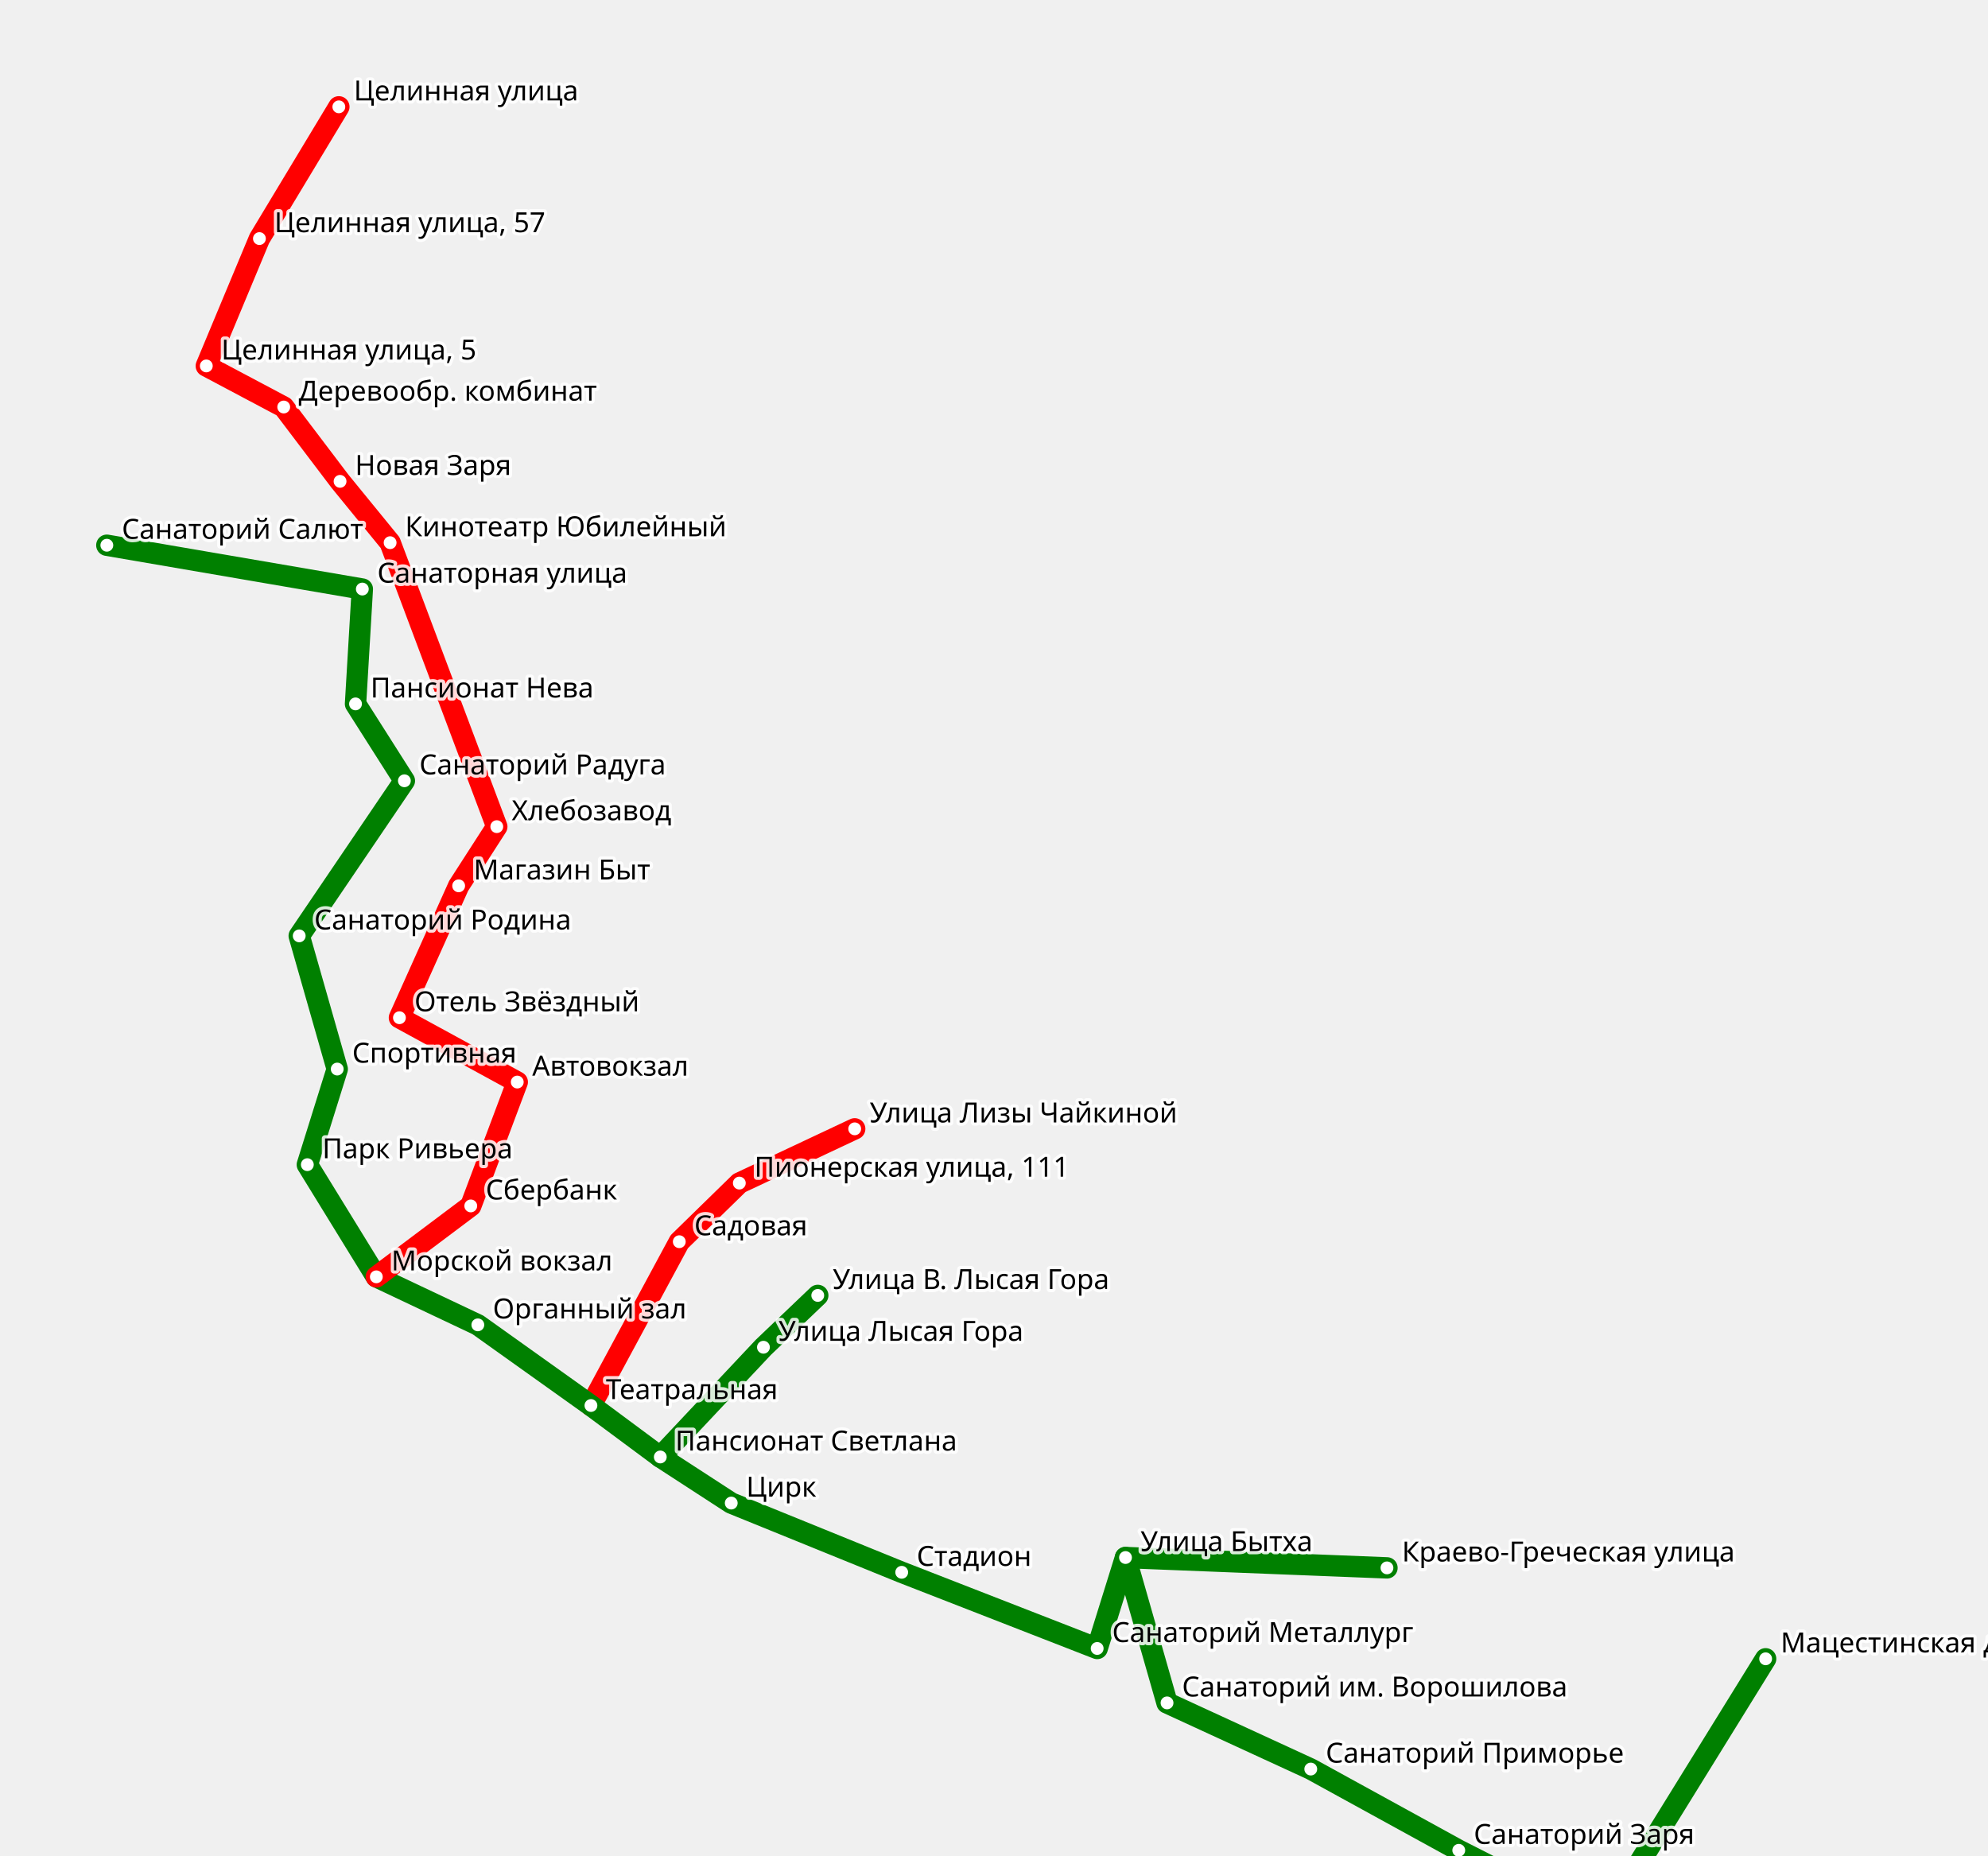
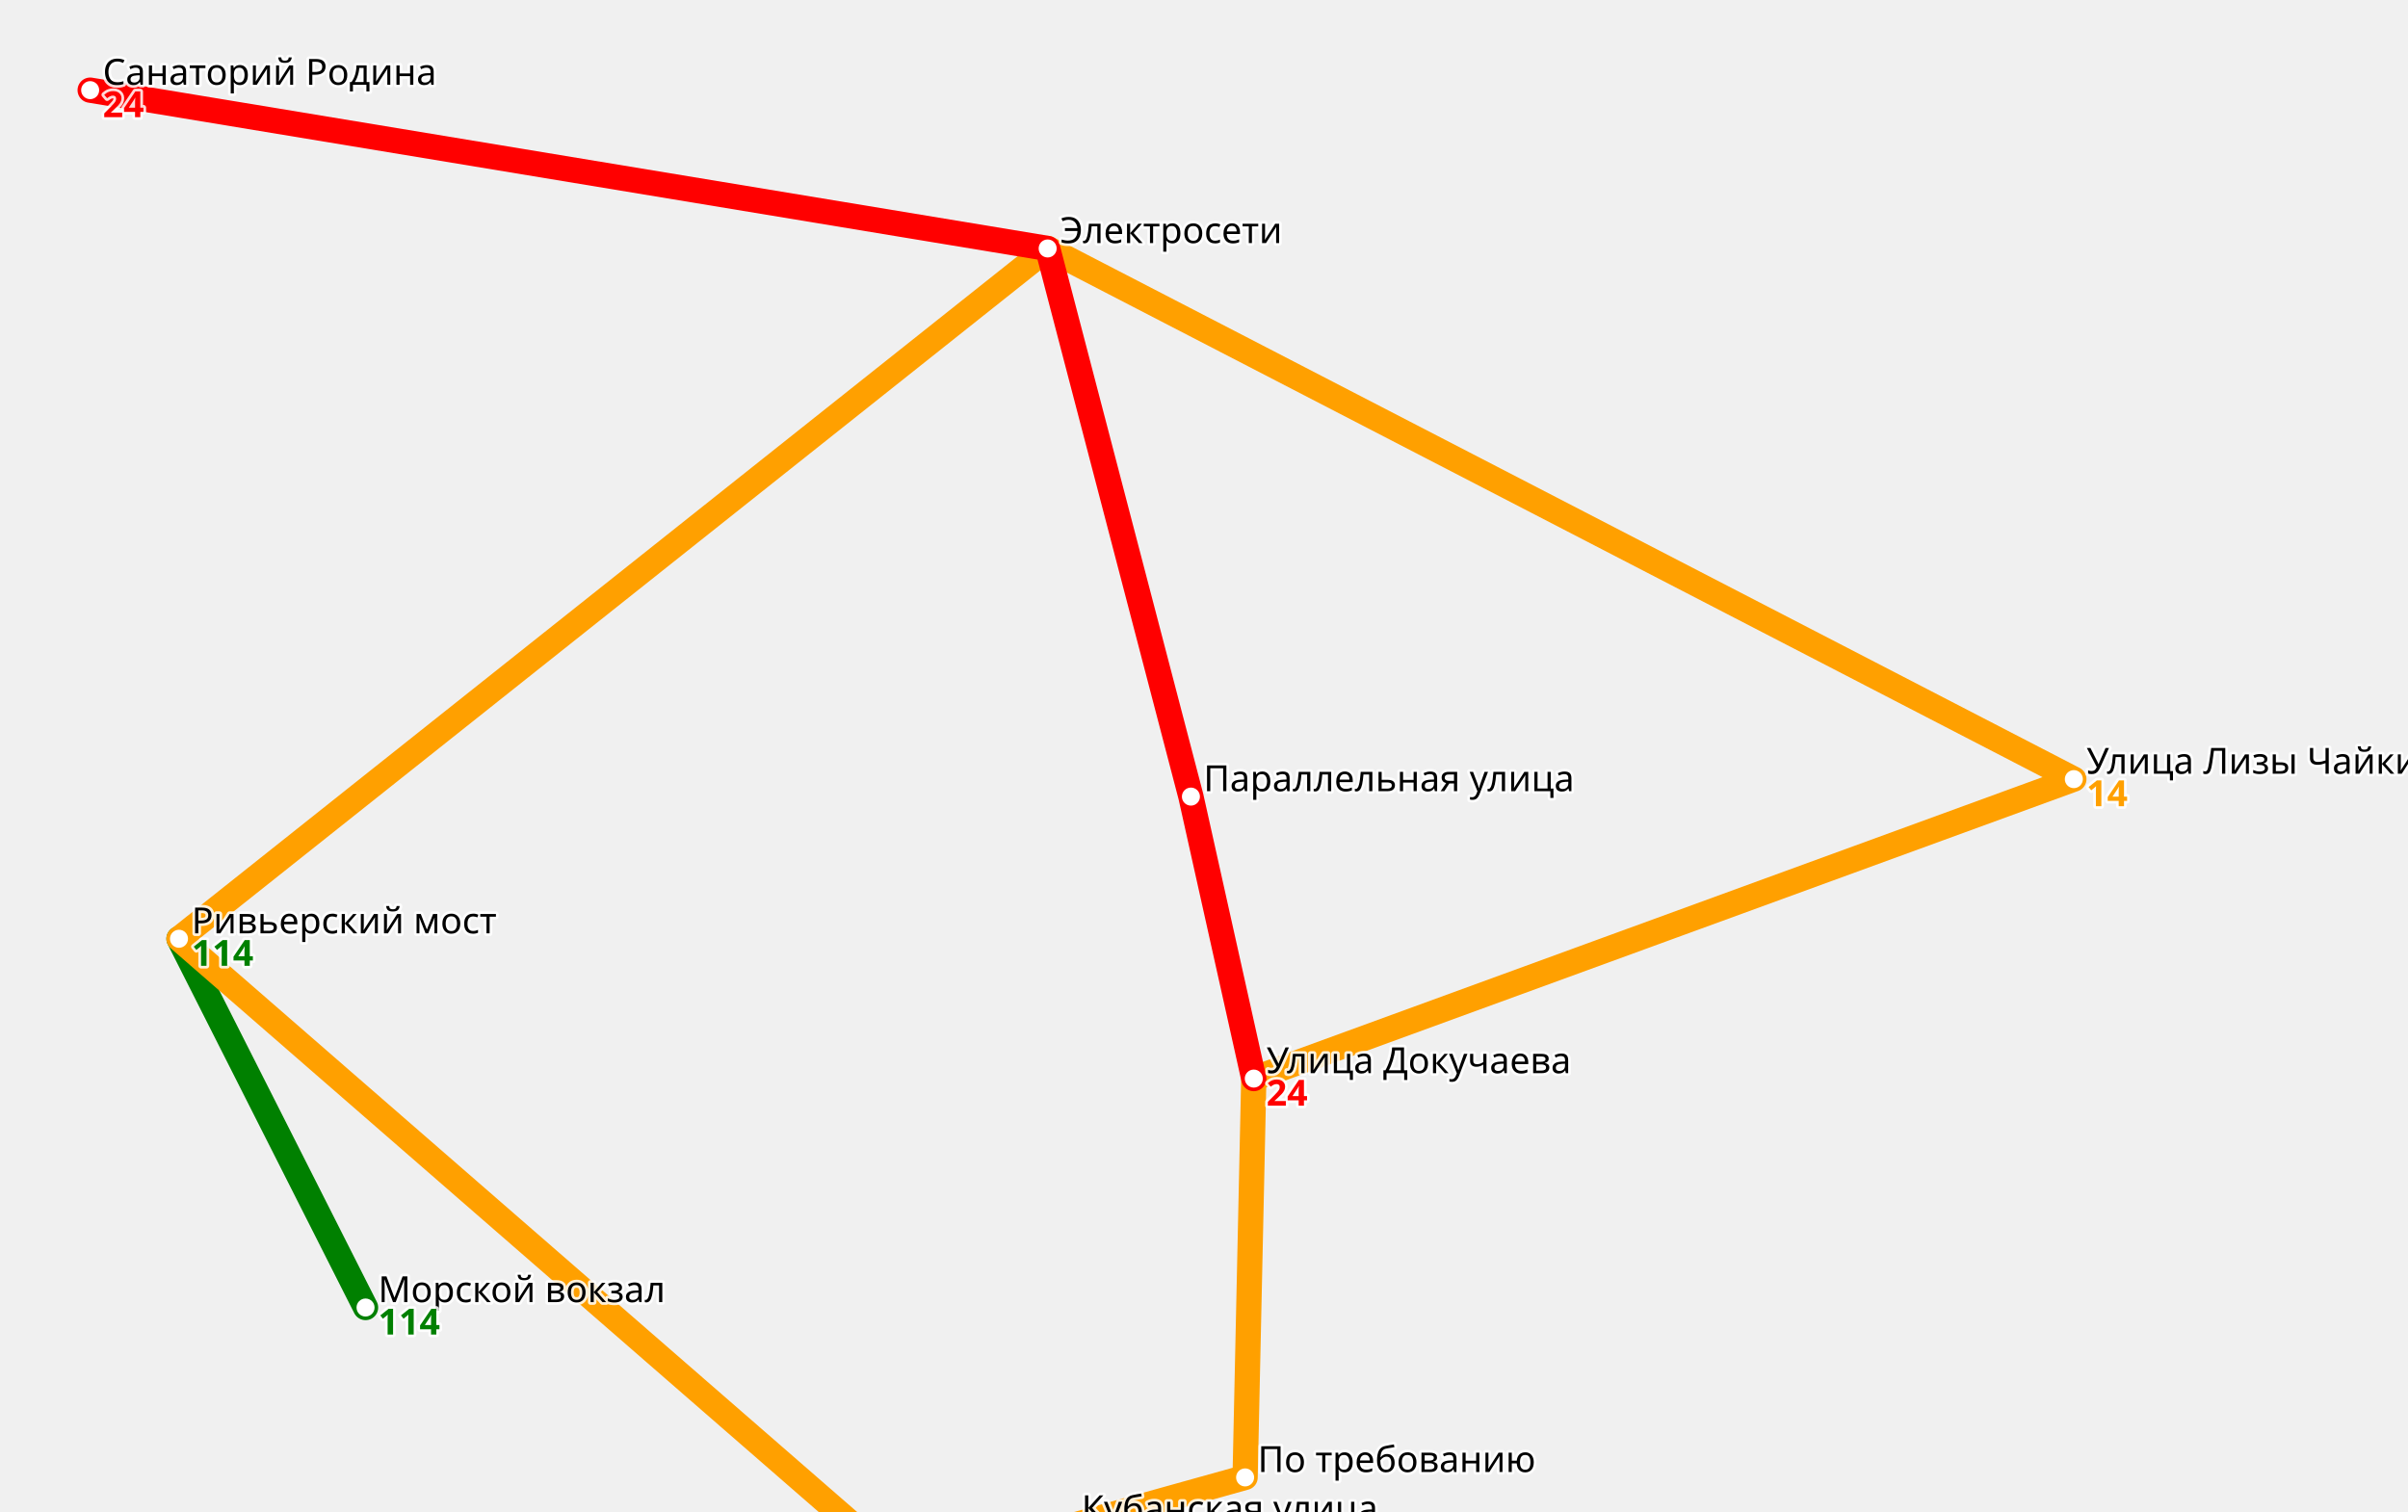
<svg xmlns="http://www.w3.org/2000/svg" version="1.1">
-   <polyline fill="none" stroke="red" stroke-width="10" stroke-linecap="round" stroke-linejoin="round" points="399.983,528.273 345.993,553.659 317.894,581.093 276.547,657.748 317.894,581.093 345.993,553.659 399.983,528.273 " />
-   <polyline fill="none" stroke="green" stroke-width="10" stroke-linecap="round" stroke-linejoin="round" points="50,255.16 169.562,275.668 166.376,329.409 189.24,365.389 140.028,437.971 157.815,500.299 143.828,545.039 176.116,597.528 223.619,620.002 276.547,657.748 309.001,681.832 342.21,703.401 421.984,735.806 513.456,771.445 526.713,728.887 513.456,771.445 421.984,735.806 342.21,703.401 309.001,681.832 276.547,657.748 223.619,620.002 176.116,597.528 143.828,545.039 157.815,500.299 140.028,437.971 189.24,365.389 166.376,329.409 169.562,275.668 50,255.16 " />
-   <polyline fill="none" stroke="red" stroke-width="10" stroke-linecap="round" stroke-linejoin="round" points="176.116,597.528 220.309,564.344 242.069,506.38 186.926,476.273 214.642,414.551 232.487,386.851 182.57,253.965 159.142,225.261 132.778,190.476 96.549,171.246 121.404,111.656 158.57,50 121.404,111.656 96.549,171.246 132.778,190.476 159.142,225.261 182.57,253.965 232.487,386.851 214.642,414.551 186.926,476.273 242.069,506.38 220.309,564.344 176.116,597.528 " />
-   <polyline fill="none" stroke="green" stroke-width="10" stroke-linecap="round" stroke-linejoin="round" points="309.001,681.832 357.276,630.48 382.695,606.23 357.276,630.48 309.001,681.832 " />
-   <polyline fill="none" stroke="red" stroke-width="10" stroke-linecap="round" stroke-linejoin="round" points="" />
-   <polyline fill="none" stroke="green" stroke-width="10" stroke-linecap="round" stroke-linejoin="round" points="649.071,733.732 526.713,728.887 546.151,796.914 613.415,827.883 682.67,865.912 749.743,900 826.282,776.282 749.743,900 682.67,865.912 613.415,827.883 546.151,796.914 526.713,728.887 649.071,733.732 " />
-   <circle fill="white" stroke="none" stroke-width="1" cx="242.069" cy="506.38" r="3" />
-   <circle fill="white" stroke="none" stroke-width="1" cx="132.778" cy="190.476" r="3" />
-   <circle fill="white" stroke="none" stroke-width="1" cx="182.57" cy="253.965" r="3" />
-   <circle fill="white" stroke="none" stroke-width="1" cx="649.071" cy="733.732" r="3" />
-   <circle fill="white" stroke="none" stroke-width="1" cx="214.642" cy="414.551" r="3" />
-   <circle fill="white" stroke="none" stroke-width="1" cx="749.743" cy="900" r="3" />
-   <circle fill="white" stroke="none" stroke-width="1" cx="826.282" cy="776.282" r="3" />
-   <circle fill="white" stroke="none" stroke-width="1" cx="176.116" cy="597.528" r="3" />
-   <circle fill="white" stroke="none" stroke-width="1" cx="159.142" cy="225.261" r="3" />
-   <circle fill="white" stroke="none" stroke-width="1" cx="223.619" cy="620.002" r="3" />
-   <circle fill="white" stroke="none" stroke-width="1" cx="186.926" cy="476.273" r="3" />
-   <circle fill="white" stroke="none" stroke-width="1" cx="166.376" cy="329.409" r="3" />
-   <circle fill="white" stroke="none" stroke-width="1" cx="309.001" cy="681.832" r="3" />
-   <circle fill="white" stroke="none" stroke-width="1" cx="143.828" cy="545.039" r="3" />
-   <circle fill="white" stroke="none" stroke-width="1" cx="345.993" cy="553.659" r="3" />
-   <circle fill="white" stroke="none" stroke-width="1" cx="317.894" cy="581.093" r="3" />
-   <circle fill="white" stroke="none" stroke-width="1" cx="682.67" cy="865.912" r="3" />
-   <circle fill="white" stroke="none" stroke-width="1" cx="513.456" cy="771.445" r="3" />
-   <circle fill="white" stroke="none" stroke-width="1" cx="613.415" cy="827.883" r="3" />
-   <circle fill="white" stroke="none" stroke-width="1" cx="189.24" cy="365.389" r="3" />
-   <circle fill="white" stroke="none" stroke-width="1" cx="140.028" cy="437.971" r="3" />
-   <circle fill="white" stroke="none" stroke-width="1" cx="50" cy="255.16" r="3" />
-   <circle fill="white" stroke="none" stroke-width="1" cx="546.151" cy="796.914" r="3" />
-   <circle fill="white" stroke="none" stroke-width="1" cx="169.562" cy="275.668" r="3" />
-   <circle fill="white" stroke="none" stroke-width="1" cx="220.309" cy="564.344" r="3" />
-   <circle fill="white" stroke="none" stroke-width="1" cx="157.815" cy="500.299" r="3" />
-   <circle fill="white" stroke="none" stroke-width="1" cx="421.984" cy="735.806" r="3" />
-   <circle fill="white" stroke="none" stroke-width="1" cx="276.547" cy="657.748" r="3" />
-   <circle fill="white" stroke="none" stroke-width="1" cx="526.713" cy="728.887" r="3" />
-   <circle fill="white" stroke="none" stroke-width="1" cx="382.695" cy="606.23" r="3" />
-   <circle fill="white" stroke="none" stroke-width="1" cx="399.983" cy="528.273" r="3" />
-   <circle fill="white" stroke="none" stroke-width="1" cx="357.276" cy="630.48" r="3" />
-   <circle fill="white" stroke="none" stroke-width="1" cx="232.487" cy="386.851" r="3" />
-   <circle fill="white" stroke="none" stroke-width="1" cx="158.57" cy="50" r="3" />
-   <circle fill="white" stroke="none" stroke-width="1" cx="96.549" cy="171.246" r="3" />
-   <circle fill="white" stroke="none" stroke-width="1" cx="121.404" cy="111.656" r="3" />
-   <circle fill="white" stroke="none" stroke-width="1" cx="342.21" cy="703.401" r="3" />
-   <text fill="rgba(255,255,255,0.85)" stroke="rgba(255,255,255,0.85)" stroke-width="3" stroke-linecap="round" stroke-linejoin="round" x="242.069" y="506.38" dx="7" dy="-3" font-size="13" font-family="Verdana">Автовокзал</text>
-   <text fill="black" stroke="none" stroke-width="1" x="242.069" y="506.38" dx="7" dy="-3" font-size="13" font-family="Verdana">Автовокзал</text>
-   <text fill="rgba(255,255,255,0.85)" stroke="rgba(255,255,255,0.85)" stroke-width="3" stroke-linecap="round" stroke-linejoin="round" x="132.778" y="190.476" dx="7" dy="-3" font-size="13" font-family="Verdana">Деревообр. комбинат</text>
-   <text fill="black" stroke="none" stroke-width="1" x="132.778" y="190.476" dx="7" dy="-3" font-size="13" font-family="Verdana">Деревообр. комбинат</text>
-   <text fill="rgba(255,255,255,0.85)" stroke="rgba(255,255,255,0.85)" stroke-width="3" stroke-linecap="round" stroke-linejoin="round" x="182.57" y="253.965" dx="7" dy="-3" font-size="13" font-family="Verdana">Кинотеатр Юбилейный</text>
-   <text fill="black" stroke="none" stroke-width="1" x="182.57" y="253.965" dx="7" dy="-3" font-size="13" font-family="Verdana">Кинотеатр Юбилейный</text>
-   <text fill="rgba(255,255,255,0.85)" stroke="rgba(255,255,255,0.85)" stroke-width="3" stroke-linecap="round" stroke-linejoin="round" x="649.071" y="733.732" dx="7" dy="-3" font-size="13" font-family="Verdana">Краево-Греческая улица</text>
-   <text fill="black" stroke="none" stroke-width="1" x="649.071" y="733.732" dx="7" dy="-3" font-size="13" font-family="Verdana">Краево-Греческая улица</text>
-   <text fill="rgba(255,255,255,0.85)" stroke="rgba(255,255,255,0.85)" stroke-width="3" stroke-linecap="round" stroke-linejoin="round" x="214.642" y="414.551" dx="7" dy="-3" font-size="13" font-family="Verdana">Магазин Быт</text>
-   <text fill="black" stroke="none" stroke-width="1" x="214.642" y="414.551" dx="7" dy="-3" font-size="13" font-family="Verdana">Магазин Быт</text>
-   <text fill="rgba(255,255,255,0.85)" stroke="rgba(255,255,255,0.85)" stroke-width="3" stroke-linecap="round" stroke-linejoin="round" x="749.743" y="900" dx="7" dy="-3" font-size="13" font-family="Verdana">Мацеста</text>
-   <text fill="black" stroke="none" stroke-width="1" x="749.743" y="900" dx="7" dy="-3" font-size="13" font-family="Verdana">Мацеста</text>
-   <text fill="rgba(255,255,255,0.85)" stroke="rgba(255,255,255,0.85)" stroke-width="3" stroke-linecap="round" stroke-linejoin="round" x="826.282" y="776.282" dx="7" dy="-3" font-size="13" font-family="Verdana">Мацестинская долина</text>
-   <text fill="black" stroke="none" stroke-width="1" x="826.282" y="776.282" dx="7" dy="-3" font-size="13" font-family="Verdana">Мацестинская долина</text>
-   <text fill="rgba(255,255,255,0.85)" stroke="rgba(255,255,255,0.85)" stroke-width="3" stroke-linecap="round" stroke-linejoin="round" x="176.116" y="597.528" dx="7" dy="-3" font-size="13" font-family="Verdana">Морской вокзал</text>
-   <text fill="black" stroke="none" stroke-width="1" x="176.116" y="597.528" dx="7" dy="-3" font-size="13" font-family="Verdana">Морской вокзал</text>
-   <text fill="rgba(255,255,255,0.85)" stroke="rgba(255,255,255,0.85)" stroke-width="3" stroke-linecap="round" stroke-linejoin="round" x="159.142" y="225.261" dx="7" dy="-3" font-size="13" font-family="Verdana">Новая Заря</text>
-   <text fill="black" stroke="none" stroke-width="1" x="159.142" y="225.261" dx="7" dy="-3" font-size="13" font-family="Verdana">Новая Заря</text>
-   <text fill="rgba(255,255,255,0.85)" stroke="rgba(255,255,255,0.85)" stroke-width="3" stroke-linecap="round" stroke-linejoin="round" x="223.619" y="620.002" dx="7" dy="-3" font-size="13" font-family="Verdana">Органный зал</text>
-   <text fill="black" stroke="none" stroke-width="1" x="223.619" y="620.002" dx="7" dy="-3" font-size="13" font-family="Verdana">Органный зал</text>
-   <text fill="rgba(255,255,255,0.85)" stroke="rgba(255,255,255,0.85)" stroke-width="3" stroke-linecap="round" stroke-linejoin="round" x="186.926" y="476.273" dx="7" dy="-3" font-size="13" font-family="Verdana">Отель Звёздный</text>
-   <text fill="black" stroke="none" stroke-width="1" x="186.926" y="476.273" dx="7" dy="-3" font-size="13" font-family="Verdana">Отель Звёздный</text>
-   <text fill="rgba(255,255,255,0.85)" stroke="rgba(255,255,255,0.85)" stroke-width="3" stroke-linecap="round" stroke-linejoin="round" x="166.376" y="329.409" dx="7" dy="-3" font-size="13" font-family="Verdana">Пансионат Нева</text>
-   <text fill="black" stroke="none" stroke-width="1" x="166.376" y="329.409" dx="7" dy="-3" font-size="13" font-family="Verdana">Пансионат Нева</text>
-   <text fill="rgba(255,255,255,0.85)" stroke="rgba(255,255,255,0.85)" stroke-width="3" stroke-linecap="round" stroke-linejoin="round" x="309.001" y="681.832" dx="7" dy="-3" font-size="13" font-family="Verdana">Пансионат Светлана</text>
-   <text fill="black" stroke="none" stroke-width="1" x="309.001" y="681.832" dx="7" dy="-3" font-size="13" font-family="Verdana">Пансионат Светлана</text>
-   <text fill="rgba(255,255,255,0.85)" stroke="rgba(255,255,255,0.85)" stroke-width="3" stroke-linecap="round" stroke-linejoin="round" x="143.828" y="545.039" dx="7" dy="-3" font-size="13" font-family="Verdana">Парк Ривьера</text>
-   <text fill="black" stroke="none" stroke-width="1" x="143.828" y="545.039" dx="7" dy="-3" font-size="13" font-family="Verdana">Парк Ривьера</text>
-   <text fill="rgba(255,255,255,0.85)" stroke="rgba(255,255,255,0.85)" stroke-width="3" stroke-linecap="round" stroke-linejoin="round" x="345.993" y="553.659" dx="7" dy="-3" font-size="13" font-family="Verdana">Пионерская улица, 111</text>
-   <text fill="black" stroke="none" stroke-width="1" x="345.993" y="553.659" dx="7" dy="-3" font-size="13" font-family="Verdana">Пионерская улица, 111</text>
-   <text fill="rgba(255,255,255,0.85)" stroke="rgba(255,255,255,0.85)" stroke-width="3" stroke-linecap="round" stroke-linejoin="round" x="317.894" y="581.093" dx="7" dy="-3" font-size="13" font-family="Verdana">Садовая</text>
-   <text fill="black" stroke="none" stroke-width="1" x="317.894" y="581.093" dx="7" dy="-3" font-size="13" font-family="Verdana">Садовая</text>
-   <text fill="rgba(255,255,255,0.85)" stroke="rgba(255,255,255,0.85)" stroke-width="3" stroke-linecap="round" stroke-linejoin="round" x="682.67" y="865.912" dx="7" dy="-3" font-size="13" font-family="Verdana">Санаторий Заря</text>
-   <text fill="black" stroke="none" stroke-width="1" x="682.67" y="865.912" dx="7" dy="-3" font-size="13" font-family="Verdana">Санаторий Заря</text>
-   <text fill="rgba(255,255,255,0.85)" stroke="rgba(255,255,255,0.85)" stroke-width="3" stroke-linecap="round" stroke-linejoin="round" x="513.456" y="771.445" dx="7" dy="-3" font-size="13" font-family="Verdana">Санаторий Металлург</text>
-   <text fill="black" stroke="none" stroke-width="1" x="513.456" y="771.445" dx="7" dy="-3" font-size="13" font-family="Verdana">Санаторий Металлург</text>
-   <text fill="rgba(255,255,255,0.85)" stroke="rgba(255,255,255,0.85)" stroke-width="3" stroke-linecap="round" stroke-linejoin="round" x="613.415" y="827.883" dx="7" dy="-3" font-size="13" font-family="Verdana">Санаторий Приморье</text>
-   <text fill="black" stroke="none" stroke-width="1" x="613.415" y="827.883" dx="7" dy="-3" font-size="13" font-family="Verdana">Санаторий Приморье</text>
-   <text fill="rgba(255,255,255,0.85)" stroke="rgba(255,255,255,0.85)" stroke-width="3" stroke-linecap="round" stroke-linejoin="round" x="189.24" y="365.389" dx="7" dy="-3" font-size="13" font-family="Verdana">Санаторий Радуга</text>
-   <text fill="black" stroke="none" stroke-width="1" x="189.24" y="365.389" dx="7" dy="-3" font-size="13" font-family="Verdana">Санаторий Радуга</text>
-   <text fill="rgba(255,255,255,0.85)" stroke="rgba(255,255,255,0.85)" stroke-width="3" stroke-linecap="round" stroke-linejoin="round" x="140.028" y="437.971" dx="7" dy="-3" font-size="13" font-family="Verdana">Санаторий Родина</text>
-   <text fill="black" stroke="none" stroke-width="1" x="140.028" y="437.971" dx="7" dy="-3" font-size="13" font-family="Verdana">Санаторий Родина</text>
-   <text fill="rgba(255,255,255,0.85)" stroke="rgba(255,255,255,0.85)" stroke-width="3" stroke-linecap="round" stroke-linejoin="round" x="50" y="255.16" dx="7" dy="-3" font-size="13" font-family="Verdana">Санаторий Салют</text>
-   <text fill="black" stroke="none" stroke-width="1" x="50" y="255.16" dx="7" dy="-3" font-size="13" font-family="Verdana">Санаторий Салют</text>
-   <text fill="rgba(255,255,255,0.85)" stroke="rgba(255,255,255,0.85)" stroke-width="3" stroke-linecap="round" stroke-linejoin="round" x="546.151" y="796.914" dx="7" dy="-3" font-size="13" font-family="Verdana">Санаторий им. Ворошилова</text>
-   <text fill="black" stroke="none" stroke-width="1" x="546.151" y="796.914" dx="7" dy="-3" font-size="13" font-family="Verdana">Санаторий им. Ворошилова</text>
-   <text fill="rgba(255,255,255,0.85)" stroke="rgba(255,255,255,0.85)" stroke-width="3" stroke-linecap="round" stroke-linejoin="round" x="169.562" y="275.668" dx="7" dy="-3" font-size="13" font-family="Verdana">Санаторная улица</text>
-   <text fill="black" stroke="none" stroke-width="1" x="169.562" y="275.668" dx="7" dy="-3" font-size="13" font-family="Verdana">Санаторная улица</text>
-   <text fill="rgba(255,255,255,0.85)" stroke="rgba(255,255,255,0.85)" stroke-width="3" stroke-linecap="round" stroke-linejoin="round" x="220.309" y="564.344" dx="7" dy="-3" font-size="13" font-family="Verdana">Сбербанк</text>
-   <text fill="black" stroke="none" stroke-width="1" x="220.309" y="564.344" dx="7" dy="-3" font-size="13" font-family="Verdana">Сбербанк</text>
-   <text fill="rgba(255,255,255,0.85)" stroke="rgba(255,255,255,0.85)" stroke-width="3" stroke-linecap="round" stroke-linejoin="round" x="157.815" y="500.299" dx="7" dy="-3" font-size="13" font-family="Verdana">Спортивная</text>
-   <text fill="black" stroke="none" stroke-width="1" x="157.815" y="500.299" dx="7" dy="-3" font-size="13" font-family="Verdana">Спортивная</text>
-   <text fill="rgba(255,255,255,0.85)" stroke="rgba(255,255,255,0.85)" stroke-width="3" stroke-linecap="round" stroke-linejoin="round" x="421.984" y="735.806" dx="7" dy="-3" font-size="13" font-family="Verdana">Стадион</text>
-   <text fill="black" stroke="none" stroke-width="1" x="421.984" y="735.806" dx="7" dy="-3" font-size="13" font-family="Verdana">Стадион</text>
-   <text fill="rgba(255,255,255,0.85)" stroke="rgba(255,255,255,0.85)" stroke-width="3" stroke-linecap="round" stroke-linejoin="round" x="276.547" y="657.748" dx="7" dy="-3" font-size="13" font-family="Verdana">Театральная</text>
-   <text fill="black" stroke="none" stroke-width="1" x="276.547" y="657.748" dx="7" dy="-3" font-size="13" font-family="Verdana">Театральная</text>
-   <text fill="rgba(255,255,255,0.85)" stroke="rgba(255,255,255,0.85)" stroke-width="3" stroke-linecap="round" stroke-linejoin="round" x="526.713" y="728.887" dx="7" dy="-3" font-size="13" font-family="Verdana">Улица Бытха</text>
-   <text fill="black" stroke="none" stroke-width="1" x="526.713" y="728.887" dx="7" dy="-3" font-size="13" font-family="Verdana">Улица Бытха</text>
-   <text fill="rgba(255,255,255,0.85)" stroke="rgba(255,255,255,0.85)" stroke-width="3" stroke-linecap="round" stroke-linejoin="round" x="382.695" y="606.23" dx="7" dy="-3" font-size="13" font-family="Verdana">Улица В. Лысая Гора</text>
-   <text fill="black" stroke="none" stroke-width="1" x="382.695" y="606.23" dx="7" dy="-3" font-size="13" font-family="Verdana">Улица В. Лысая Гора</text>
-   <text fill="rgba(255,255,255,0.85)" stroke="rgba(255,255,255,0.85)" stroke-width="3" stroke-linecap="round" stroke-linejoin="round" x="399.983" y="528.273" dx="7" dy="-3" font-size="13" font-family="Verdana">Улица Лизы Чайкиной</text>
-   <text fill="black" stroke="none" stroke-width="1" x="399.983" y="528.273" dx="7" dy="-3" font-size="13" font-family="Verdana">Улица Лизы Чайкиной</text>
-   <text fill="rgba(255,255,255,0.85)" stroke="rgba(255,255,255,0.85)" stroke-width="3" stroke-linecap="round" stroke-linejoin="round" x="357.276" y="630.48" dx="7" dy="-3" font-size="13" font-family="Verdana">Улица Лысая Гора</text>
-   <text fill="black" stroke="none" stroke-width="1" x="357.276" y="630.48" dx="7" dy="-3" font-size="13" font-family="Verdana">Улица Лысая Гора</text>
-   <text fill="rgba(255,255,255,0.85)" stroke="rgba(255,255,255,0.85)" stroke-width="3" stroke-linecap="round" stroke-linejoin="round" x="232.487" y="386.851" dx="7" dy="-3" font-size="13" font-family="Verdana">Хлебозавод</text>
-   <text fill="black" stroke="none" stroke-width="1" x="232.487" y="386.851" dx="7" dy="-3" font-size="13" font-family="Verdana">Хлебозавод</text>
-   <text fill="rgba(255,255,255,0.85)" stroke="rgba(255,255,255,0.85)" stroke-width="3" stroke-linecap="round" stroke-linejoin="round" x="158.57" y="50" dx="7" dy="-3" font-size="13" font-family="Verdana">Целинная улица</text>
-   <text fill="black" stroke="none" stroke-width="1" x="158.57" y="50" dx="7" dy="-3" font-size="13" font-family="Verdana">Целинная улица</text>
-   <text fill="rgba(255,255,255,0.85)" stroke="rgba(255,255,255,0.85)" stroke-width="3" stroke-linecap="round" stroke-linejoin="round" x="96.549" y="171.246" dx="7" dy="-3" font-size="13" font-family="Verdana">Целинная улица, 5</text>
-   <text fill="black" stroke="none" stroke-width="1" x="96.549" y="171.246" dx="7" dy="-3" font-size="13" font-family="Verdana">Целинная улица, 5</text>
-   <text fill="rgba(255,255,255,0.85)" stroke="rgba(255,255,255,0.85)" stroke-width="3" stroke-linecap="round" stroke-linejoin="round" x="121.404" y="111.656" dx="7" dy="-3" font-size="13" font-family="Verdana">Целинная улица, 57</text>
-   <text fill="black" stroke="none" stroke-width="1" x="121.404" y="111.656" dx="7" dy="-3" font-size="13" font-family="Verdana">Целинная улица, 57</text>
-   <text fill="rgba(255,255,255,0.85)" stroke="rgba(255,255,255,0.85)" stroke-width="3" stroke-linecap="round" stroke-linejoin="round" x="342.21" y="703.401" dx="7" dy="-3" font-size="13" font-family="Verdana">Цирк</text>
-   <text fill="black" stroke="none" stroke-width="1" x="342.21" y="703.401" dx="7" dy="-3" font-size="13" font-family="Verdana">Цирк</text>
+   <polyline fill="none" stroke="green" stroke-width="14" stroke-linecap="round" stroke-linejoin="round" points="202.705,725.165 99.252,520.646 202.705,725.165 " />
+   <polyline fill="none" stroke="rgb(255,160,0)" stroke-width="14" stroke-linecap="round" stroke-linejoin="round" points="1150,432.113 580.956,137.796 99.252,520.646 491.264,861.722 592.751,846.627 690.447,819.386 695.256,598.192 1150,432.113 " />
+   <polyline fill="none" stroke="red" stroke-width="14" stroke-linecap="round" stroke-linejoin="round" points="695.256,598.192 660.397,441.801 580.956,137.796 50,50 580.956,137.796 660.397,441.801 695.256,598.192 " />
+   <circle fill="white" stroke="none" stroke-width="1" cx="491.264" cy="861.722" r="5" />
+   <circle fill="white" stroke="none" stroke-width="1" cx="592.751" cy="846.627" r="5" />
+   <circle fill="white" stroke="none" stroke-width="1" cx="202.705" cy="725.165" r="5" />
+   <circle fill="white" stroke="none" stroke-width="1" cx="660.397" cy="441.801" r="5" />
+   <circle fill="white" stroke="none" stroke-width="1" cx="690.447" cy="819.386" r="5" />
+   <circle fill="white" stroke="none" stroke-width="1" cx="99.252" cy="520.646" r="5" />
+   <circle fill="white" stroke="none" stroke-width="1" cx="50" cy="50" r="5" />
+   <circle fill="white" stroke="none" stroke-width="1" cx="695.256" cy="598.192" r="5" />
+   <circle fill="white" stroke="none" stroke-width="1" cx="1150" cy="432.113" r="5" />
+   <circle fill="white" stroke="none" stroke-width="1" cx="580.956" cy="137.796" r="5" />
+   <text fill="rgba(255,255,255,0.85)" stroke="rgba(255,255,255,0.85)" stroke-width="3" stroke-linecap="round" stroke-linejoin="round" x="491.264" y="861.722" dx="7" dy="-3" font-size="20" font-family="Verdana">Гостиница Сочи</text>
+   <text fill="black" stroke="none" stroke-width="1" x="491.264" y="861.722" dx="7" dy="-3" font-size="20" font-family="Verdana">Гостиница Сочи</text>
+   <text fill="rgba(255,255,255,0.85)" stroke="rgba(255,255,255,0.85)" stroke-width="3" stroke-linecap="round" stroke-linejoin="round" x="592.751" y="846.627" dx="7" dy="-3" font-size="20" font-family="Verdana">Кубанская улица</text>
+   <text fill="black" stroke="none" stroke-width="1" x="592.751" y="846.627" dx="7" dy="-3" font-size="20" font-family="Verdana">Кубанская улица</text>
+   <text fill="rgba(255,255,255,0.85)" stroke="rgba(255,255,255,0.85)" stroke-width="3" stroke-linecap="round" stroke-linejoin="round" x="202.705" y="725.165" dx="7" dy="-3" font-size="20" font-family="Verdana">Морской вокзал</text>
+   <text fill="black" stroke="none" stroke-width="1" x="202.705" y="725.165" dx="7" dy="-3" font-size="20" font-family="Verdana">Морской вокзал</text>
+   <text fill="rgba(255,255,255,0.85)" stroke="rgba(255,255,255,0.85)" stroke-width="3" stroke-linecap="round" stroke-linejoin="round" x="660.397" y="441.801" dx="7" dy="-3" font-size="20" font-family="Verdana">Параллельная улица</text>
+   <text fill="black" stroke="none" stroke-width="1" x="660.397" y="441.801" dx="7" dy="-3" font-size="20" font-family="Verdana">Параллельная улица</text>
+   <text fill="rgba(255,255,255,0.85)" stroke="rgba(255,255,255,0.85)" stroke-width="3" stroke-linecap="round" stroke-linejoin="round" x="690.447" y="819.386" dx="7" dy="-3" font-size="20" font-family="Verdana">По требованию</text>
+   <text fill="black" stroke="none" stroke-width="1" x="690.447" y="819.386" dx="7" dy="-3" font-size="20" font-family="Verdana">По требованию</text>
+   <text fill="rgba(255,255,255,0.85)" stroke="rgba(255,255,255,0.85)" stroke-width="3" stroke-linecap="round" stroke-linejoin="round" x="99.252" y="520.646" dx="7" dy="-3" font-size="20" font-family="Verdana">Ривьерский мост</text>
+   <text fill="black" stroke="none" stroke-width="1" x="99.252" y="520.646" dx="7" dy="-3" font-size="20" font-family="Verdana">Ривьерский мост</text>
+   <text fill="rgba(255,255,255,0.85)" stroke="rgba(255,255,255,0.85)" stroke-width="3" stroke-linecap="round" stroke-linejoin="round" x="50" y="50" dx="7" dy="-3" font-size="20" font-family="Verdana">Санаторий Родина</text>
+   <text fill="black" stroke="none" stroke-width="1" x="50" y="50" dx="7" dy="-3" font-size="20" font-family="Verdana">Санаторий Родина</text>
+   <text fill="rgba(255,255,255,0.85)" stroke="rgba(255,255,255,0.85)" stroke-width="3" stroke-linecap="round" stroke-linejoin="round" x="695.256" y="598.192" dx="7" dy="-3" font-size="20" font-family="Verdana">Улица Докучаева</text>
+   <text fill="black" stroke="none" stroke-width="1" x="695.256" y="598.192" dx="7" dy="-3" font-size="20" font-family="Verdana">Улица Докучаева</text>
+   <text fill="rgba(255,255,255,0.85)" stroke="rgba(255,255,255,0.85)" stroke-width="3" stroke-linecap="round" stroke-linejoin="round" x="1150" y="432.113" dx="7" dy="-3" font-size="20" font-family="Verdana">Улица Лизы Чайкиной</text>
+   <text fill="black" stroke="none" stroke-width="1" x="1150" y="432.113" dx="7" dy="-3" font-size="20" font-family="Verdana">Улица Лизы Чайкиной</text>
+   <text fill="rgba(255,255,255,0.85)" stroke="rgba(255,255,255,0.85)" stroke-width="3" stroke-linecap="round" stroke-linejoin="round" x="580.956" y="137.796" dx="7" dy="-3" font-size="20" font-family="Verdana">Электросети</text>
+   <text fill="black" stroke="none" stroke-width="1" x="580.956" y="137.796" dx="7" dy="-3" font-size="20" font-family="Verdana">Электросети</text>
+   <text fill="rgba(255,255,255,0.85)" stroke="rgba(255,255,255,0.85)" stroke-width="3" stroke-linecap="round" stroke-linejoin="round" x="202.705" y="725.165" dx="7" dy="15" font-size="20" font-family="Verdana" font-weight="bold">114</text>
+   <text fill="green" stroke="none" stroke-width="1" x="202.705" y="725.165" dx="7" dy="15" font-size="20" font-family="Verdana" font-weight="bold">114</text>
+   <text fill="rgba(255,255,255,0.85)" stroke="rgba(255,255,255,0.85)" stroke-width="3" stroke-linecap="round" stroke-linejoin="round" x="99.252" y="520.646" dx="7" dy="15" font-size="20" font-family="Verdana" font-weight="bold">114</text>
+   <text fill="green" stroke="none" stroke-width="1" x="99.252" y="520.646" dx="7" dy="15" font-size="20" font-family="Verdana" font-weight="bold">114</text>
+   <text fill="rgba(255,255,255,0.85)" stroke="rgba(255,255,255,0.85)" stroke-width="3" stroke-linecap="round" stroke-linejoin="round" x="1150" y="432.113" dx="7" dy="15" font-size="20" font-family="Verdana" font-weight="bold">14</text>
+   <text fill="rgb(255,160,0)" stroke="none" stroke-width="1" x="1150" y="432.113" dx="7" dy="15" font-size="20" font-family="Verdana" font-weight="bold">14</text>
+   <text fill="rgba(255,255,255,0.85)" stroke="rgba(255,255,255,0.85)" stroke-width="3" stroke-linecap="round" stroke-linejoin="round" x="695.256" y="598.192" dx="7" dy="15" font-size="20" font-family="Verdana" font-weight="bold">24</text>
+   <text fill="red" stroke="none" stroke-width="1" x="695.256" y="598.192" dx="7" dy="15" font-size="20" font-family="Verdana" font-weight="bold">24</text>
+   <text fill="rgba(255,255,255,0.85)" stroke="rgba(255,255,255,0.85)" stroke-width="3" stroke-linecap="round" stroke-linejoin="round" x="50" y="50" dx="7" dy="15" font-size="20" font-family="Verdana" font-weight="bold">24</text>
+   <text fill="red" stroke="none" stroke-width="1" x="50" y="50" dx="7" dy="15" font-size="20" font-family="Verdana" font-weight="bold">24</text>
</svg>
